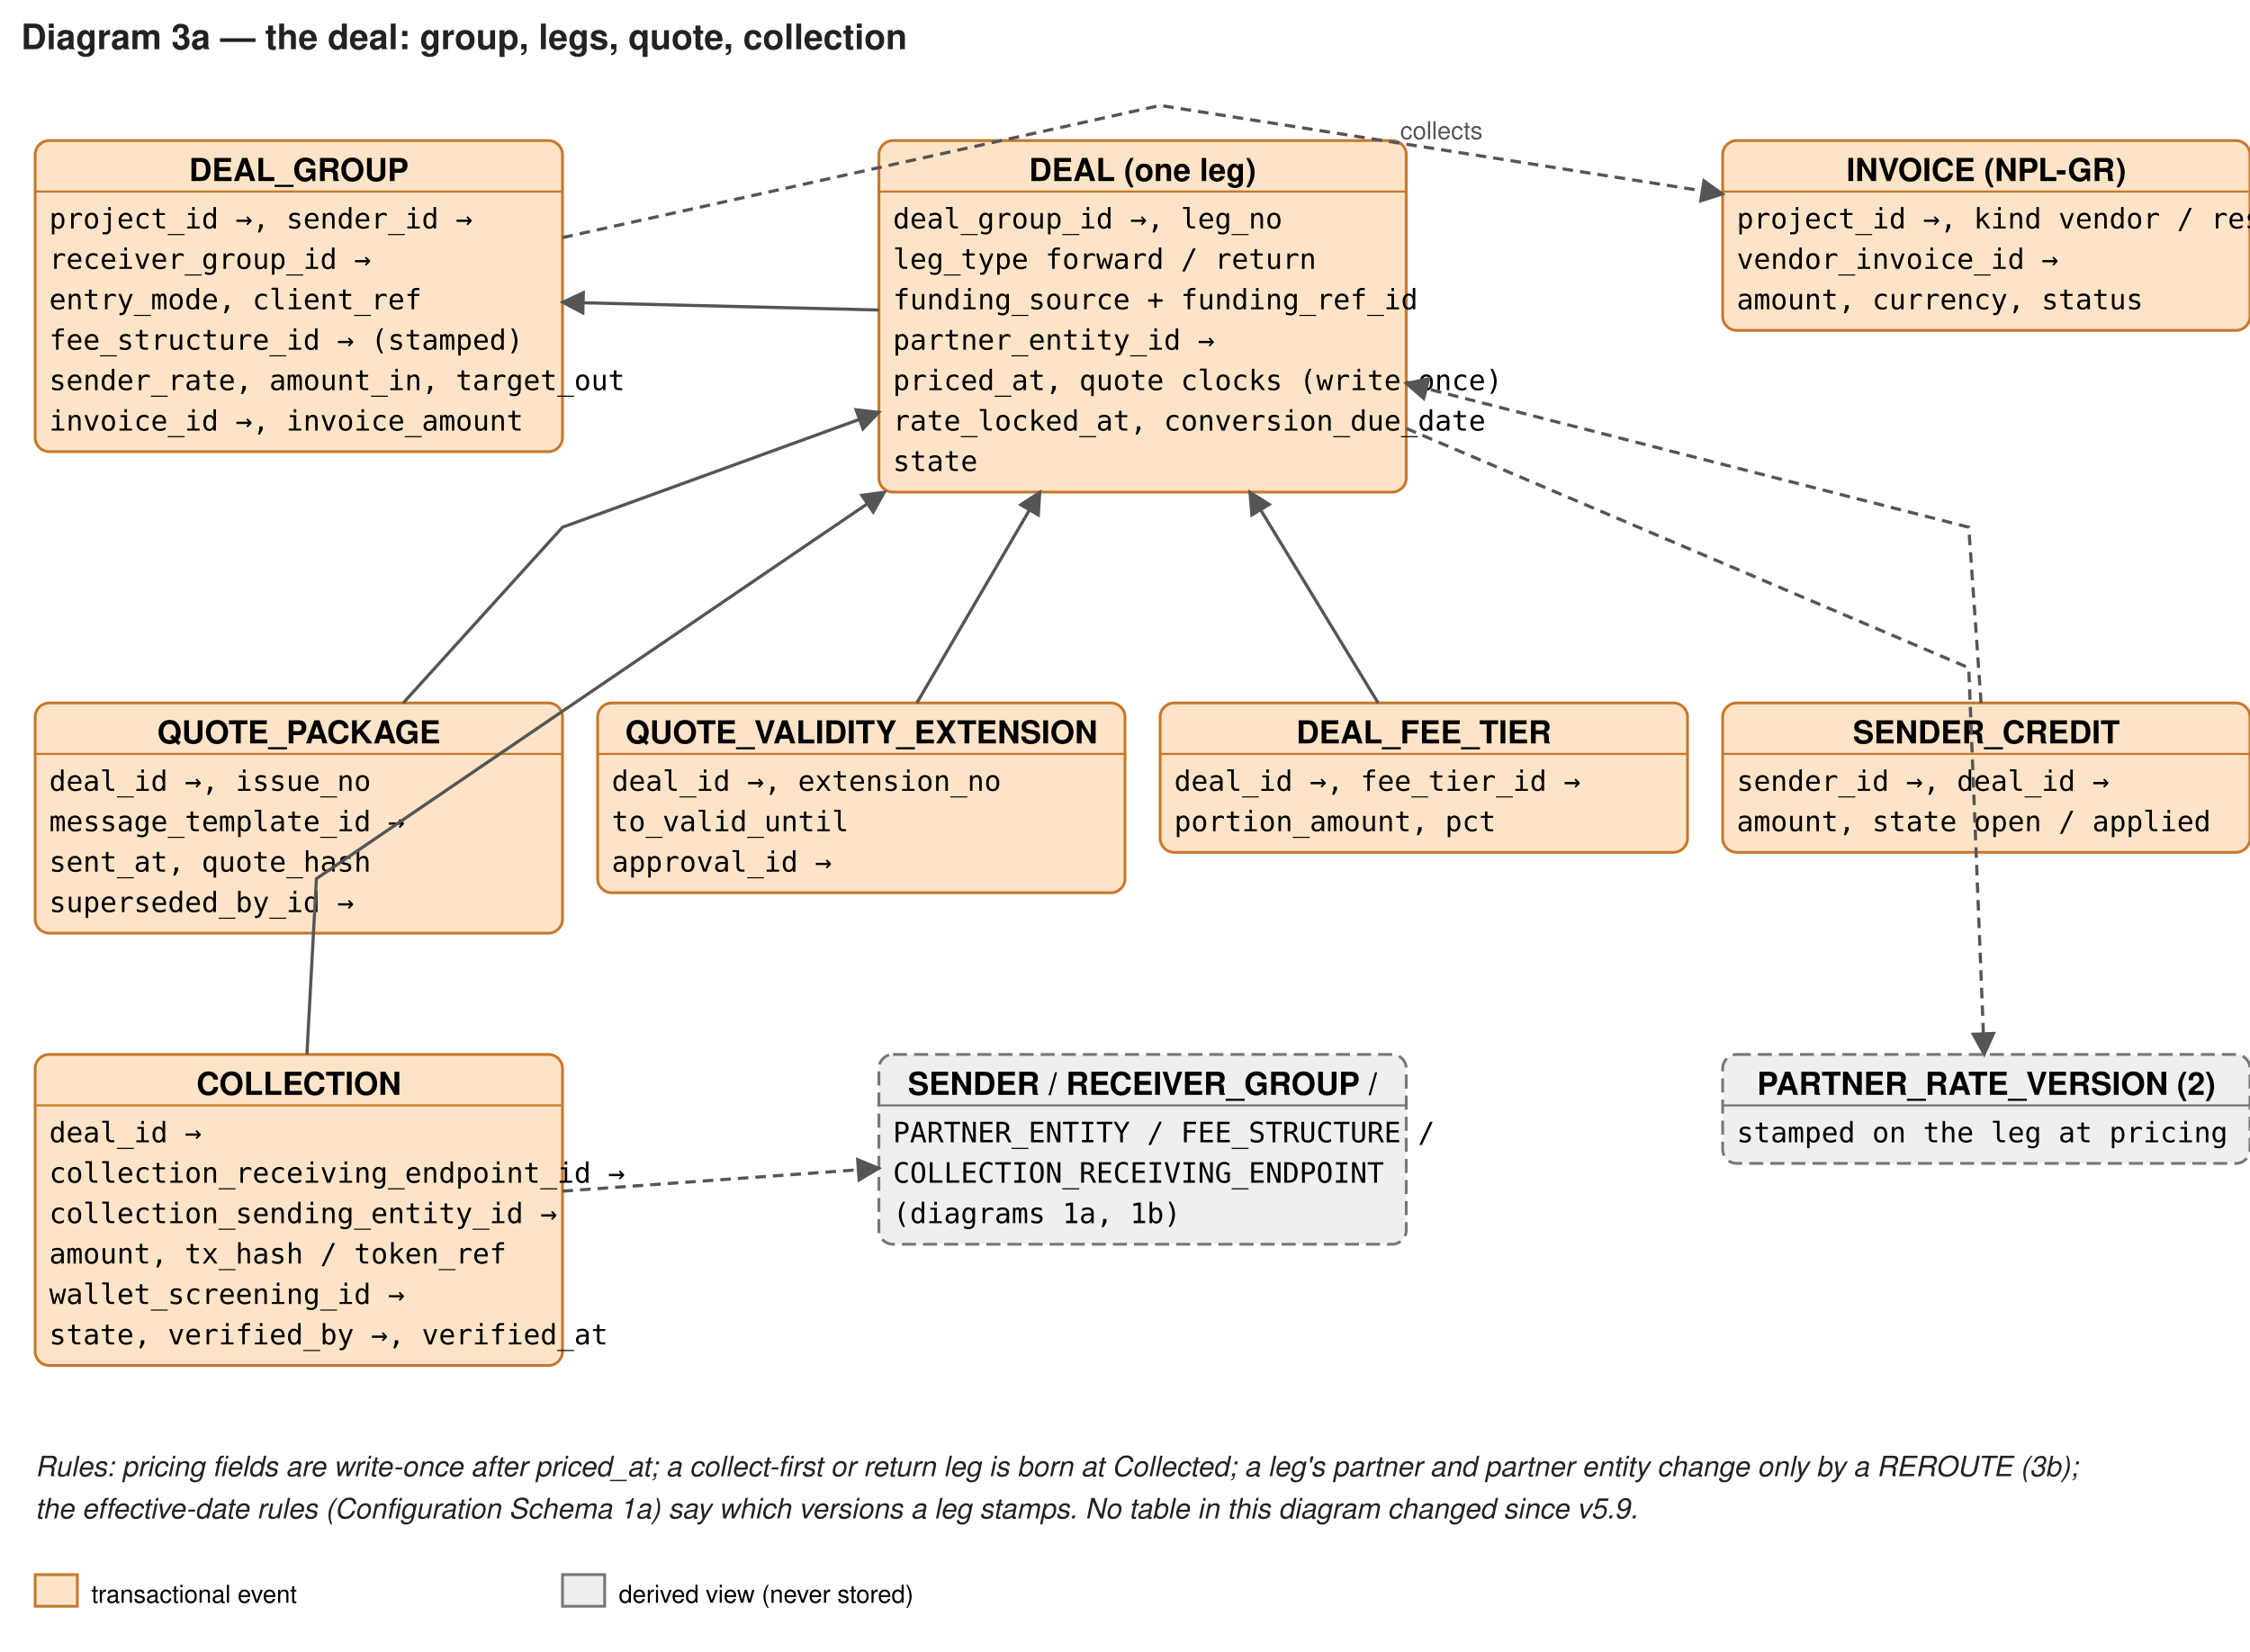
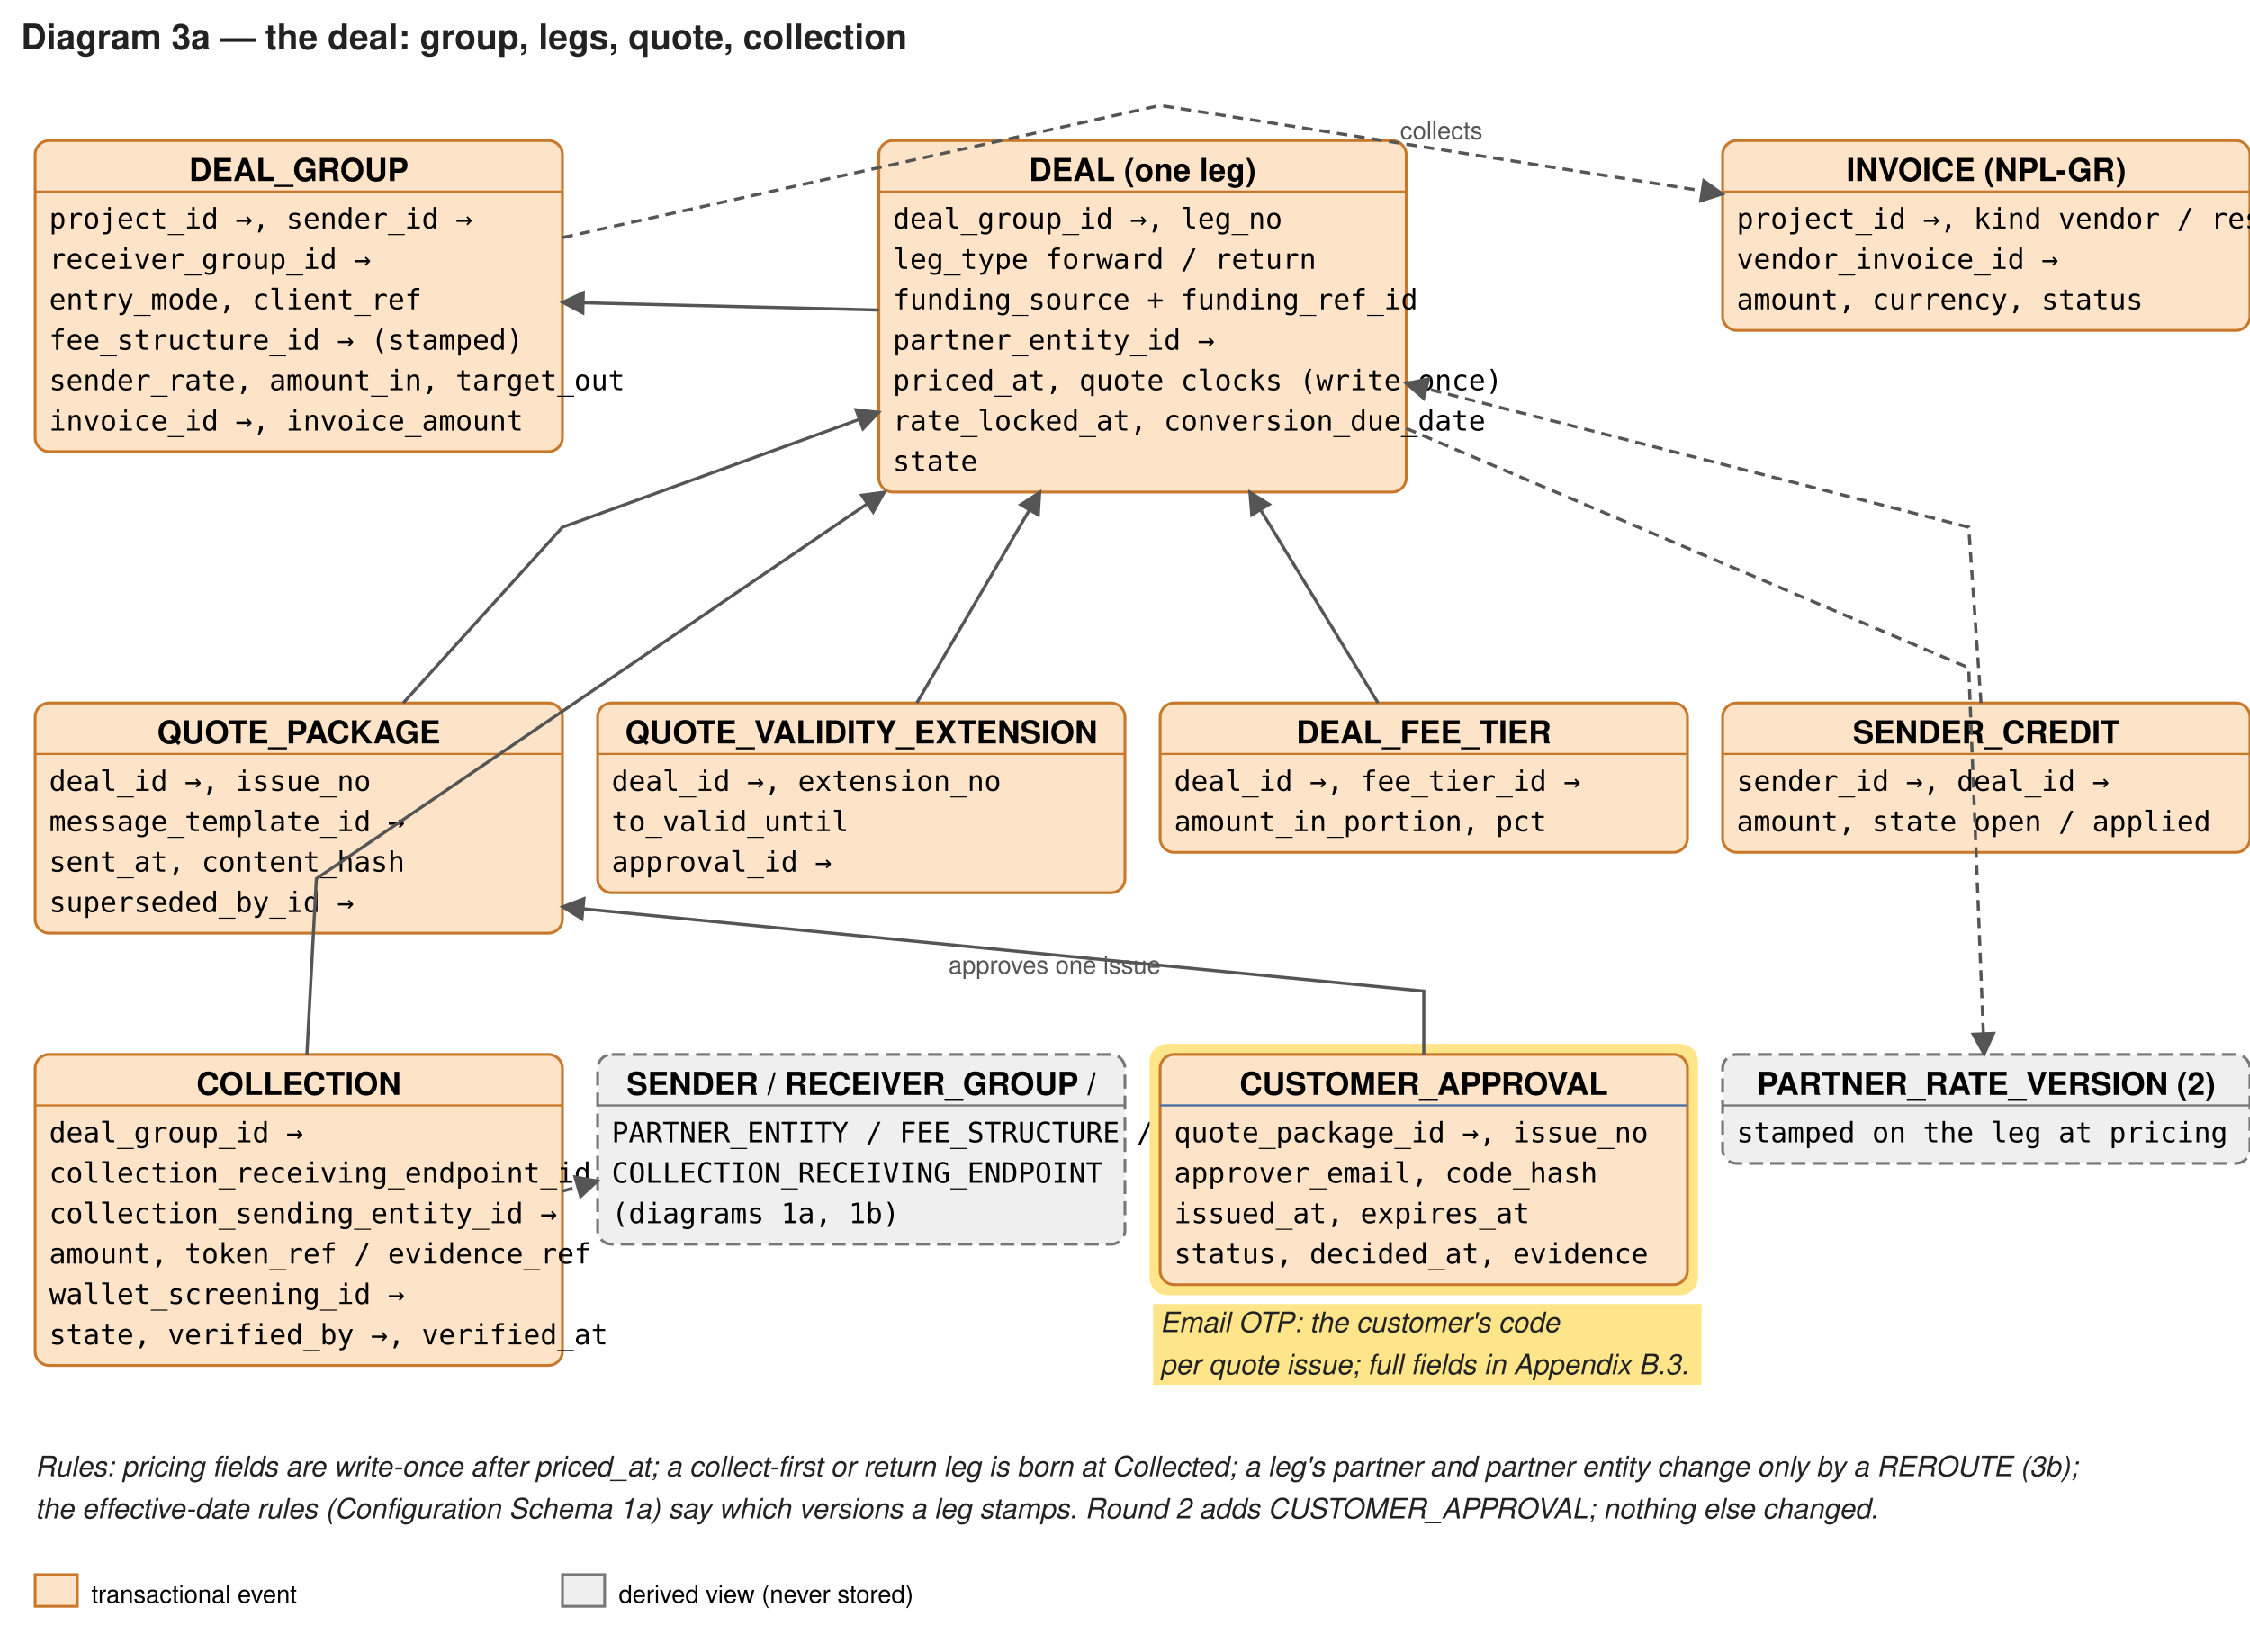
<svg xmlns="http://www.w3.org/2000/svg" viewBox="0 0 640 470" width="100%" style="display:block; background:#FFFFFF; border:0.5pt solid #bbbbbb">
  <defs>
    <marker id="arr" markerWidth="8" markerHeight="8" refX="7" refY="4" orient="auto" markerUnits="strokeWidth">
      <path d="M0,0 L8,4 L0,8 z" fill="#555" />
    </marker>
  </defs>
  <text x="6" y="14" font-size="10" font-family="Helvetica, Arial, sans-serif" fill="#222" text-anchor="start" font-weight="bold">Diagram 3a — the deal: group, legs, quote, collection</text>
  <rect x="10" y="40" width="150" height="88.5" rx="4" fill="#FDE4C8" stroke="#C8782A" stroke-width="0.8" />
  <text x="85.0" y="51.5" font-size="9" font-family="Helvetica, Arial, sans-serif" font-weight="bold" text-anchor="middle">DEAL_GROUP</text>
  <line x1="10" y1="54.5" x2="160" y2="54.5" stroke="#C8782A" stroke-width="0.6" />
  <text x="14" y="65.0" font-size="8" font-family="Menlo, Consolas, monospace">project_id →, sender_id →</text>
  <text x="14" y="76.5" font-size="8" font-family="Menlo, Consolas, monospace">receiver_group_id →</text>
  <text x="14" y="88.0" font-size="8" font-family="Menlo, Consolas, monospace">entry_mode, client_ref</text>
  <text x="14" y="99.5" font-size="8" font-family="Menlo, Consolas, monospace">fee_structure_id → (stamped)</text>
  <text x="14" y="111.0" font-size="8" font-family="Menlo, Consolas, monospace">sender_rate, amount_in, target_out</text>
  <text x="14" y="122.5" font-size="8" font-family="Menlo, Consolas, monospace">invoice_id →, invoice_amount</text>
  <rect x="250" y="40" width="150" height="100.0" rx="4" fill="#FDE4C8" stroke="#C8782A" stroke-width="0.8" />
  <text x="325.0" y="51.5" font-size="9" font-family="Helvetica, Arial, sans-serif" font-weight="bold" text-anchor="middle">DEAL (one leg)</text>
  <line x1="250" y1="54.5" x2="400" y2="54.5" stroke="#C8782A" stroke-width="0.6" />
  <text x="254" y="65.0" font-size="8" font-family="Menlo, Consolas, monospace">deal_group_id →, leg_no</text>
  <text x="254" y="76.5" font-size="8" font-family="Menlo, Consolas, monospace">leg_type forward / return</text>
  <text x="254" y="88.0" font-size="8" font-family="Menlo, Consolas, monospace">funding_source + funding_ref_id</text>
  <text x="254" y="99.5" font-size="8" font-family="Menlo, Consolas, monospace">partner_entity_id →</text>
  <text x="254" y="111.0" font-size="8" font-family="Menlo, Consolas, monospace">priced_at, quote clocks (write-once)</text>
  <text x="254" y="122.5" font-size="8" font-family="Menlo, Consolas, monospace">rate_locked_at, conversion_due_date</text>
  <text x="254" y="134.0" font-size="8" font-family="Menlo, Consolas, monospace">state</text>
  <rect x="490" y="40" width="150" height="54.0" rx="4" fill="#FDE4C8" stroke="#C8782A" stroke-width="0.8" />
  <text x="565.0" y="51.5" font-size="9" font-family="Helvetica, Arial, sans-serif" font-weight="bold" text-anchor="middle">INVOICE (NPL-GR)</text>
  <line x1="490" y1="54.5" x2="640" y2="54.5" stroke="#C8782A" stroke-width="0.6" />
  <text x="494" y="65.0" font-size="8" font-family="Menlo, Consolas, monospace">project_id →, kind vendor / resale</text>
  <text x="494" y="76.5" font-size="8" font-family="Menlo, Consolas, monospace">vendor_invoice_id →</text>
  <text x="494" y="88.0" font-size="8" font-family="Menlo, Consolas, monospace">amount, currency, status</text>
  <rect x="10" y="200" width="150" height="65.5" rx="4" fill="#FDE4C8" stroke="#C8782A" stroke-width="0.8" />
  <text x="85.0" y="211.5" font-size="9" font-family="Helvetica, Arial, sans-serif" font-weight="bold" text-anchor="middle">QUOTE_PACKAGE</text>
  <line x1="10" y1="214.5" x2="160" y2="214.5" stroke="#C8782A" stroke-width="0.6" />
  <text x="14" y="225.0" font-size="8" font-family="Menlo, Consolas, monospace">deal_id →, issue_no</text>
  <text x="14" y="236.5" font-size="8" font-family="Menlo, Consolas, monospace">message_template_id →</text>
-   <text x="14" y="248.0" font-size="8" font-family="Menlo, Consolas, monospace">sent_at, quote_hash</text>
+   <text x="14" y="248.0" font-size="8" font-family="Menlo, Consolas, monospace">sent_at, content_hash</text>
  <text x="14" y="259.5" font-size="8" font-family="Menlo, Consolas, monospace">superseded_by_id →</text>
  <rect x="170" y="200" width="150" height="54.0" rx="4" fill="#FDE4C8" stroke="#C8782A" stroke-width="0.8" />
  <text x="245.0" y="211.5" font-size="9" font-family="Helvetica, Arial, sans-serif" font-weight="bold" text-anchor="middle">QUOTE_VALIDITY_EXTENSION</text>
  <line x1="170" y1="214.5" x2="320" y2="214.5" stroke="#C8782A" stroke-width="0.6" />
  <text x="174" y="225.0" font-size="8" font-family="Menlo, Consolas, monospace">deal_id →, extension_no</text>
  <text x="174" y="236.5" font-size="8" font-family="Menlo, Consolas, monospace">to_valid_until</text>
  <text x="174" y="248.0" font-size="8" font-family="Menlo, Consolas, monospace">approval_id →</text>
  <rect x="330" y="200" width="150" height="42.5" rx="4" fill="#FDE4C8" stroke="#C8782A" stroke-width="0.8" />
  <text x="405.0" y="211.5" font-size="9" font-family="Helvetica, Arial, sans-serif" font-weight="bold" text-anchor="middle">DEAL_FEE_TIER</text>
  <line x1="330" y1="214.5" x2="480" y2="214.5" stroke="#C8782A" stroke-width="0.6" />
  <text x="334" y="225.0" font-size="8" font-family="Menlo, Consolas, monospace">deal_id →, fee_tier_id →</text>
-   <text x="334" y="236.5" font-size="8" font-family="Menlo, Consolas, monospace">portion_amount, pct</text>
+   <text x="334" y="236.5" font-size="8" font-family="Menlo, Consolas, monospace">amount_in_portion, pct</text>
  <rect x="490" y="200" width="150" height="42.5" rx="4" fill="#FDE4C8" stroke="#C8782A" stroke-width="0.8" />
  <text x="565.0" y="211.5" font-size="9" font-family="Helvetica, Arial, sans-serif" font-weight="bold" text-anchor="middle">SENDER_CREDIT</text>
  <line x1="490" y1="214.5" x2="640" y2="214.5" stroke="#C8782A" stroke-width="0.6" />
  <text x="494" y="225.0" font-size="8" font-family="Menlo, Consolas, monospace">sender_id →, deal_id →</text>
  <text x="494" y="236.5" font-size="8" font-family="Menlo, Consolas, monospace">amount, state open / applied</text>
  <rect x="10" y="300" width="150" height="88.5" rx="4" fill="#FDE4C8" stroke="#C8782A" stroke-width="0.8" />
  <text x="85.0" y="311.5" font-size="9" font-family="Helvetica, Arial, sans-serif" font-weight="bold" text-anchor="middle">COLLECTION</text>
  <line x1="10" y1="314.5" x2="160" y2="314.5" stroke="#C8782A" stroke-width="0.6" />
-   <text x="14" y="325.0" font-size="8" font-family="Menlo, Consolas, monospace">deal_id →</text>
+   <text x="14" y="325.0" font-size="8" font-family="Menlo, Consolas, monospace">deal_group_id →</text>
  <text x="14" y="336.5" font-size="8" font-family="Menlo, Consolas, monospace">collection_receiving_endpoint_id →</text>
  <text x="14" y="348.0" font-size="8" font-family="Menlo, Consolas, monospace">collection_sending_entity_id →</text>
-   <text x="14" y="359.5" font-size="8" font-family="Menlo, Consolas, monospace">amount, tx_hash / token_ref</text>
+   <text x="14" y="359.5" font-size="8" font-family="Menlo, Consolas, monospace">amount, token_ref / evidence_ref</text>
  <text x="14" y="371.0" font-size="8" font-family="Menlo, Consolas, monospace">wallet_screening_id →</text>
  <text x="14" y="382.5" font-size="8" font-family="Menlo, Consolas, monospace">state, verified_by →, verified_at</text>
-   <rect x="250" y="300" width="150" height="54.0" rx="4" fill="#EFEFEF" stroke="#777777" stroke-width="0.8" stroke-dasharray="4 2" />
-   <text x="325.0" y="311.5" font-size="9" font-family="Helvetica, Arial, sans-serif" font-weight="bold" text-anchor="middle">SENDER / RECEIVER_GROUP /</text>
-   <line x1="250" y1="314.5" x2="400" y2="314.5" stroke="#777777" stroke-width="0.6" />
-   <text x="254" y="325.0" font-size="8" font-family="Menlo, Consolas, monospace">PARTNER_ENTITY / FEE_STRUCTURE /</text>
-   <text x="254" y="336.5" font-size="8" font-family="Menlo, Consolas, monospace">COLLECTION_RECEIVING_ENDPOINT</text>
-   <text x="254" y="348.0" font-size="8" font-family="Menlo, Consolas, monospace">(diagrams 1a, 1b)</text>
+   <rect x="170" y="300" width="150" height="54.0" rx="4" fill="#EFEFEF" stroke="#777777" stroke-width="0.8" stroke-dasharray="4 2" />
+   <text x="245.0" y="311.5" font-size="9" font-family="Helvetica, Arial, sans-serif" font-weight="bold" text-anchor="middle">SENDER / RECEIVER_GROUP /</text>
+   <line x1="170" y1="314.5" x2="320" y2="314.5" stroke="#777777" stroke-width="0.6" />
+   <text x="174" y="325.0" font-size="8" font-family="Menlo, Consolas, monospace">PARTNER_ENTITY / FEE_STRUCTURE /</text>
+   <text x="174" y="336.5" font-size="8" font-family="Menlo, Consolas, monospace">COLLECTION_RECEIVING_ENDPOINT</text>
+   <text x="174" y="348.0" font-size="8" font-family="Menlo, Consolas, monospace">(diagrams 1a, 1b)</text>
  <rect x="490" y="300" width="150" height="31.0" rx="4" fill="#EFEFEF" stroke="#777777" stroke-width="0.8" stroke-dasharray="4 2" />
  <text x="565.0" y="311.5" font-size="9" font-family="Helvetica, Arial, sans-serif" font-weight="bold" text-anchor="middle">PARTNER_RATE_VERSION (2)</text>
  <line x1="490" y1="314.5" x2="640" y2="314.5" stroke="#777777" stroke-width="0.6" />
  <text x="494" y="325.0" font-size="8" font-family="Menlo, Consolas, monospace">stamped on the leg at pricing</text>
  <path d="M 250.0 88.2 L 160.0 86.0" fill="none" stroke="#555" stroke-width="0.9" marker-end="url(#arr)" />
  <path d="M 160.0 67.6 L 330.0 30.0 L 490.0 55.2" fill="none" stroke="#555" stroke-width="0.9" stroke-dasharray="3 2" marker-end="url(#arr)" />
  <text x="410.0" y="39.596" font-size="7" font-family="Helvetica, Arial, sans-serif" fill="#555" text-anchor="middle">collects</text>
  <path d="M 114.7 200.0 L 160.0 150.0 L 250.0 117.3" fill="none" stroke="#555" stroke-width="0.9" marker-end="url(#arr)" />
  <path d="M 260.8 200.0 L 295.8 140.0" fill="none" stroke="#555" stroke-width="0.9" marker-end="url(#arr)" />
  <path d="M 392.0 200.0 L 355.5 140.0" fill="none" stroke="#555" stroke-width="0.9" marker-end="url(#arr)" />
  <path d="M 563.5 200.0 L 560.0 150.0 L 400.0 109.1" fill="none" stroke="#555" stroke-width="0.9" stroke-dasharray="3 2" marker-end="url(#arr)" />
  <path d="M 87.3 300.0 L 90.0 250.0 L 251.6 140.0" fill="none" stroke="#555" stroke-width="0.9" marker-end="url(#arr)" />
-   <path d="M 160.0 338.9 L 250.0 332.4" fill="none" stroke="#555" stroke-width="0.9" stroke-dasharray="3 2" marker-end="url(#arr)" />
+   <path d="M 160.0 338.9 L 170.0 336.0" fill="none" stroke="#555" stroke-width="0.9" stroke-dasharray="3 2" marker-end="url(#arr)" />
  <path d="M 400.0 121.9 L 560.0 190.0 L 564.4 300.0" fill="none" stroke="#555" stroke-width="0.9" stroke-dasharray="3 2" marker-end="url(#arr)" />
  <text x="10" y="420" font-size="8" font-family="Helvetica, Arial, sans-serif" fill="#222" text-anchor="start" font-style="italic">Rules: pricing fields are write-once after priced_at; a collect-first or return leg is born at Collected; a leg's partner and partner entity change only by a REROUTE (3b);</text>
-   <text x="10" y="432" font-size="8" font-family="Helvetica, Arial, sans-serif" fill="#222" text-anchor="start" font-style="italic">the effective-date rules (Configuration Schema 1a) say which versions a leg stamps. No table in this diagram changed since v5.9.</text>
+   <text x="10" y="432" font-size="8" font-family="Helvetica, Arial, sans-serif" fill="#222" text-anchor="start" font-style="italic">the effective-date rules (Configuration Schema 1a) say which versions a leg stamps. Round 2 adds CUSTOMER_APPROVAL; nothing else changed.</text>
  <rect x="10" y="448" width="12" height="9" fill="#FDE4C8" stroke="#C8782A" stroke-width="0.8" />
  <text x="26" y="456" font-size="7" font-family="Helvetica, Arial, sans-serif">transactional event</text>
  <rect x="160" y="448" width="12" height="9" fill="#EFEFEF" stroke="#777777" stroke-width="0.8" />
  <text x="176" y="456" font-size="7" font-family="Helvetica, Arial, sans-serif">derived view (never stored)</text>
+   <g class="rev">
+     <rect x="327" y="297" width="156" height="71.5" rx="5" fill="#ffe58a" />
+   </g>
+   <rect x="330" y="300" width="150" height="65.5" rx="4" fill="#FDE4C8" stroke="#C8782A" stroke-width="0.8" />
+   <text x="405.0" y="311.5" font-size="9" font-family="Helvetica, Arial, sans-serif" font-weight="bold" text-anchor="middle">CUSTOMER_APPROVAL</text>
+   <line x1="330" y1="314.5" x2="480" y2="314.5" stroke="#4A6FA5" stroke-width="0.6" />
+   <text x="334" y="325.0" font-size="8" font-family="Menlo, Consolas, monospace">quote_package_id →, issue_no</text>
+   <text x="334" y="336.5" font-size="8" font-family="Menlo, Consolas, monospace">approver_email, code_hash</text>
+   <text x="334" y="348.0" font-size="8" font-family="Menlo, Consolas, monospace">issued_at, expires_at</text>
+   <text x="334" y="359.5" font-size="8" font-family="Menlo, Consolas, monospace">status, decided_at, evidence</text>
+   <path d="M 405.0 300.0 L 405.0 282.0 L 160.0 258.0" fill="none" stroke="#555" stroke-width="0.9" marker-end="url(#arr)" />
+   <text x="300" y="277" font-size="7" font-family="Helvetica, Arial, sans-serif" fill="#555" text-anchor="middle">approves one issue</text>
+   <g class="rev">
+     <rect x="328" y="371" width="156" height="23" fill="#ffe58a" />
+   </g>
+   <text x="330" y="379" font-size="8" font-family="Helvetica, Arial, sans-serif" fill="#222" text-anchor="start" font-style="italic">Email OTP: the customer's code</text>
+   <text x="330" y="391" font-size="8" font-family="Helvetica, Arial, sans-serif" fill="#222" text-anchor="start" font-style="italic">per quote issue; full fields in Appendix B.3.</text>
</svg>
